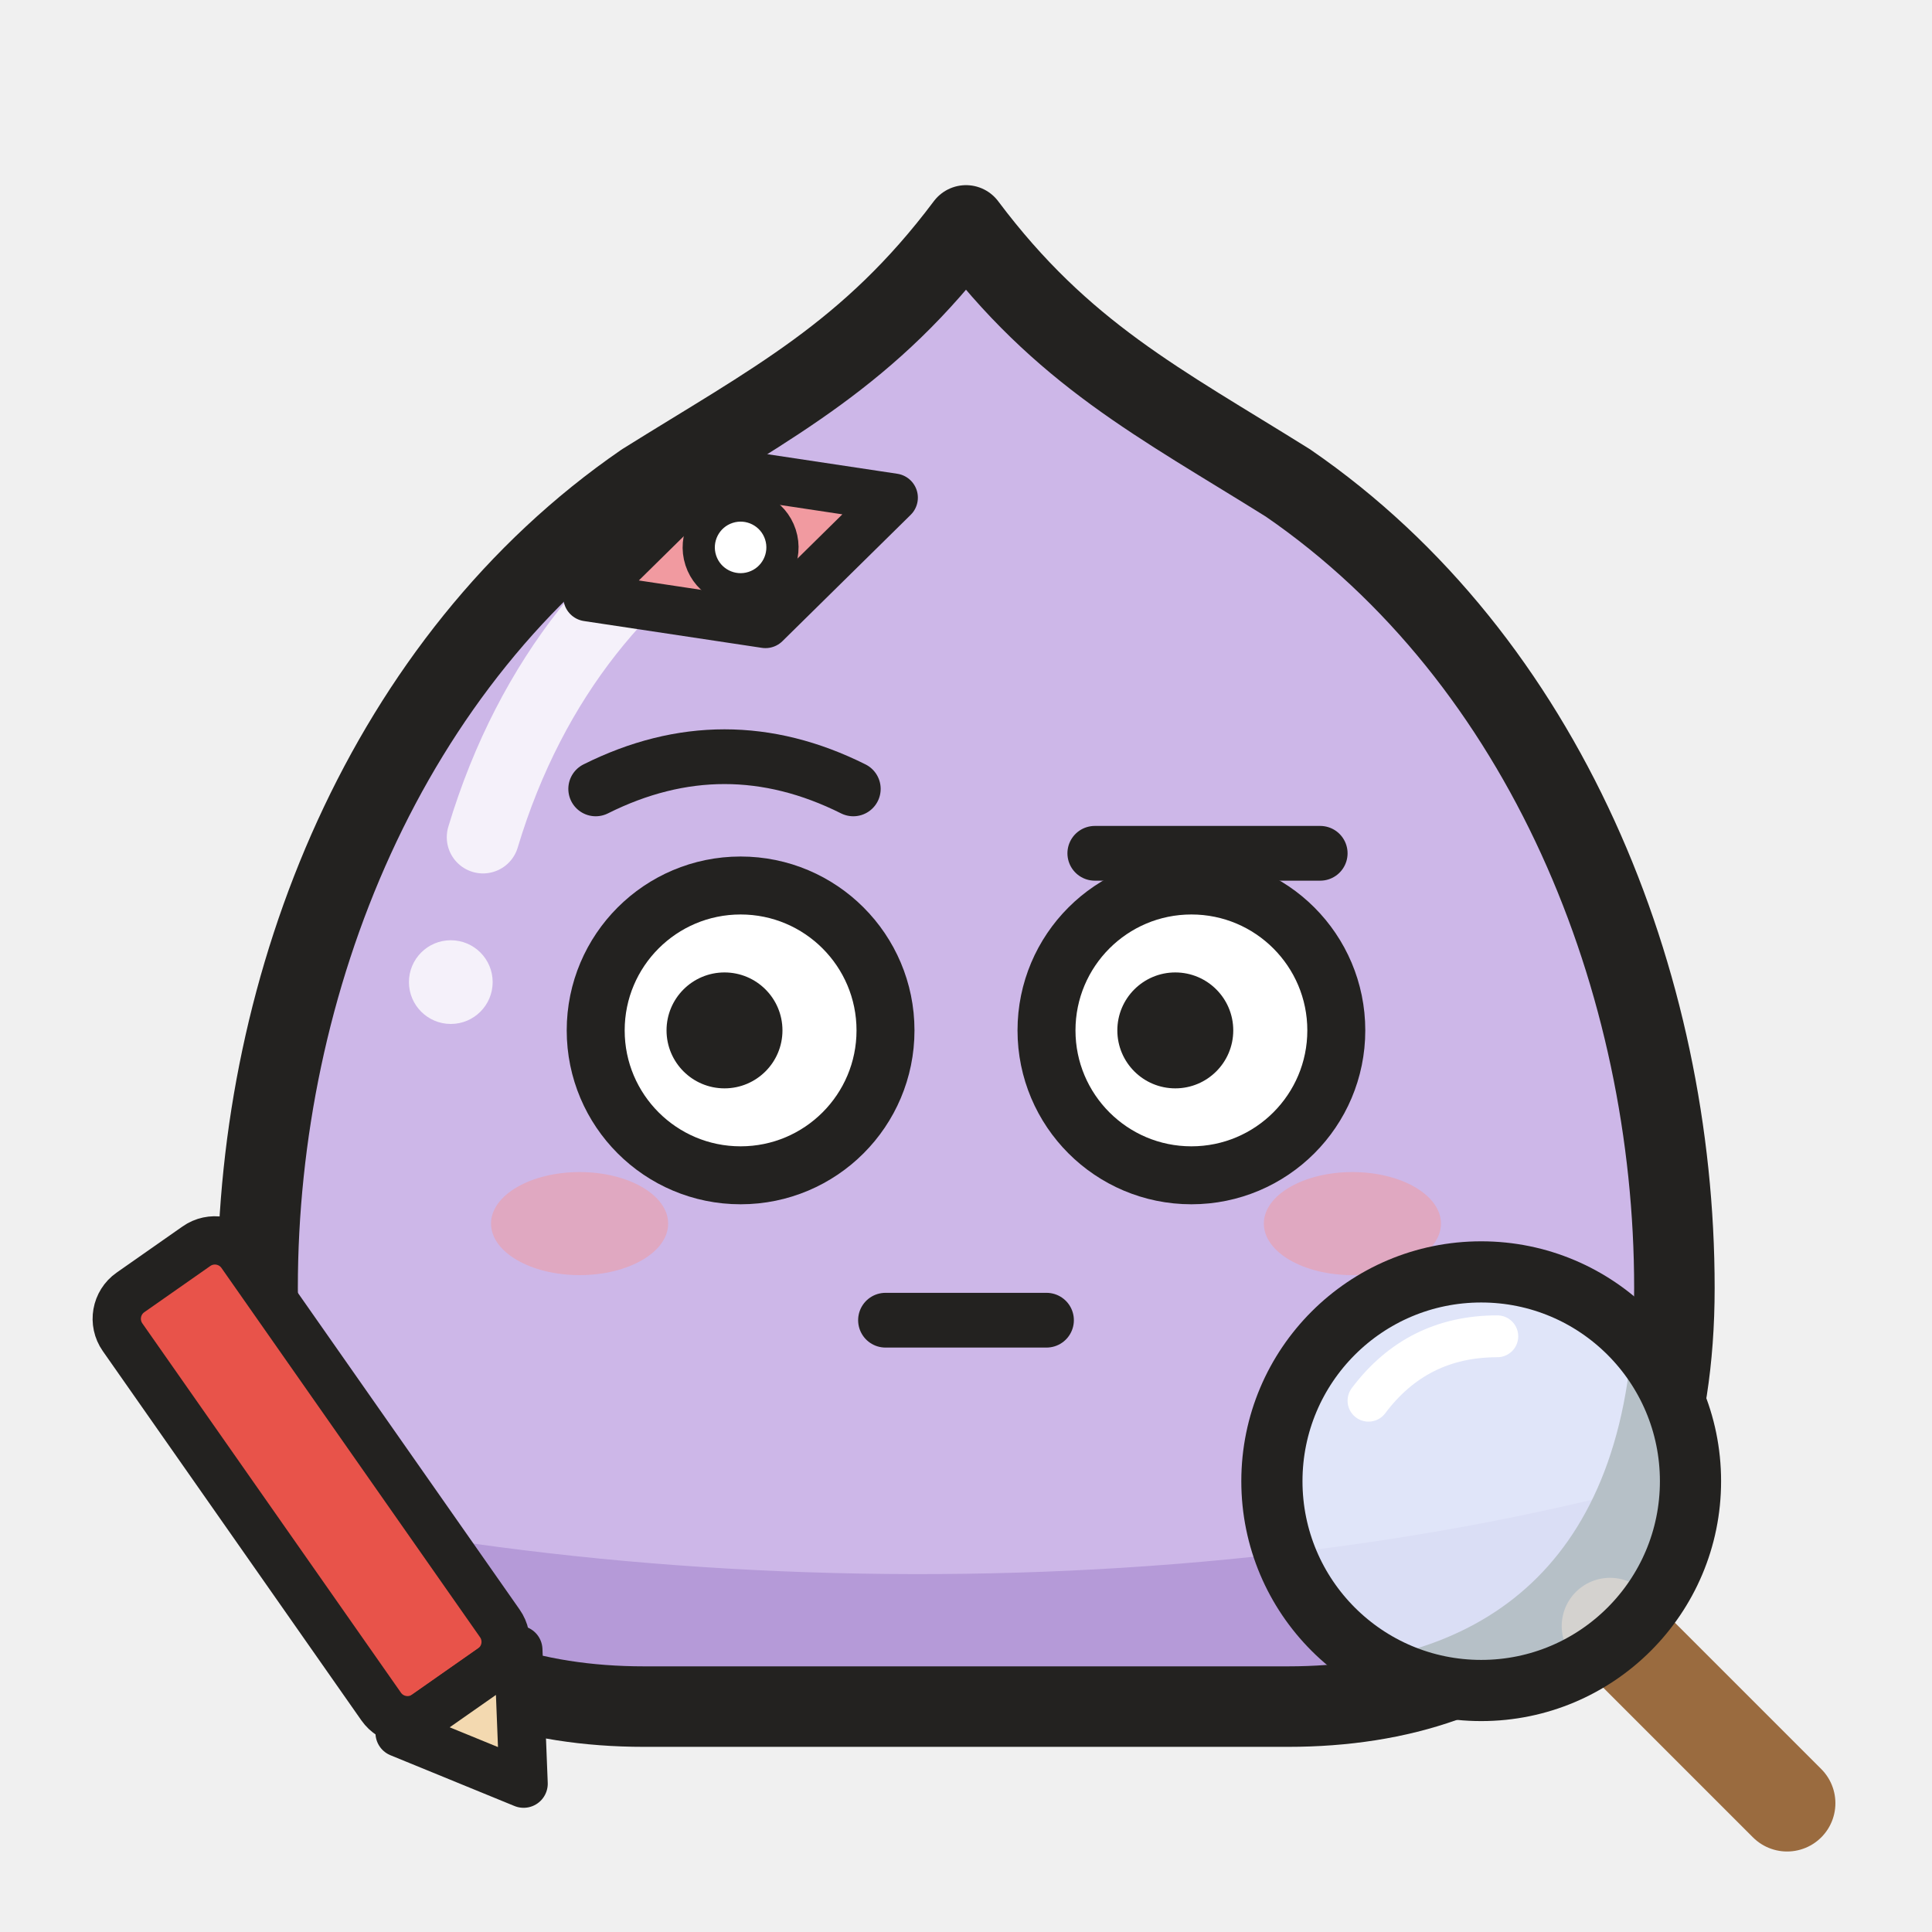
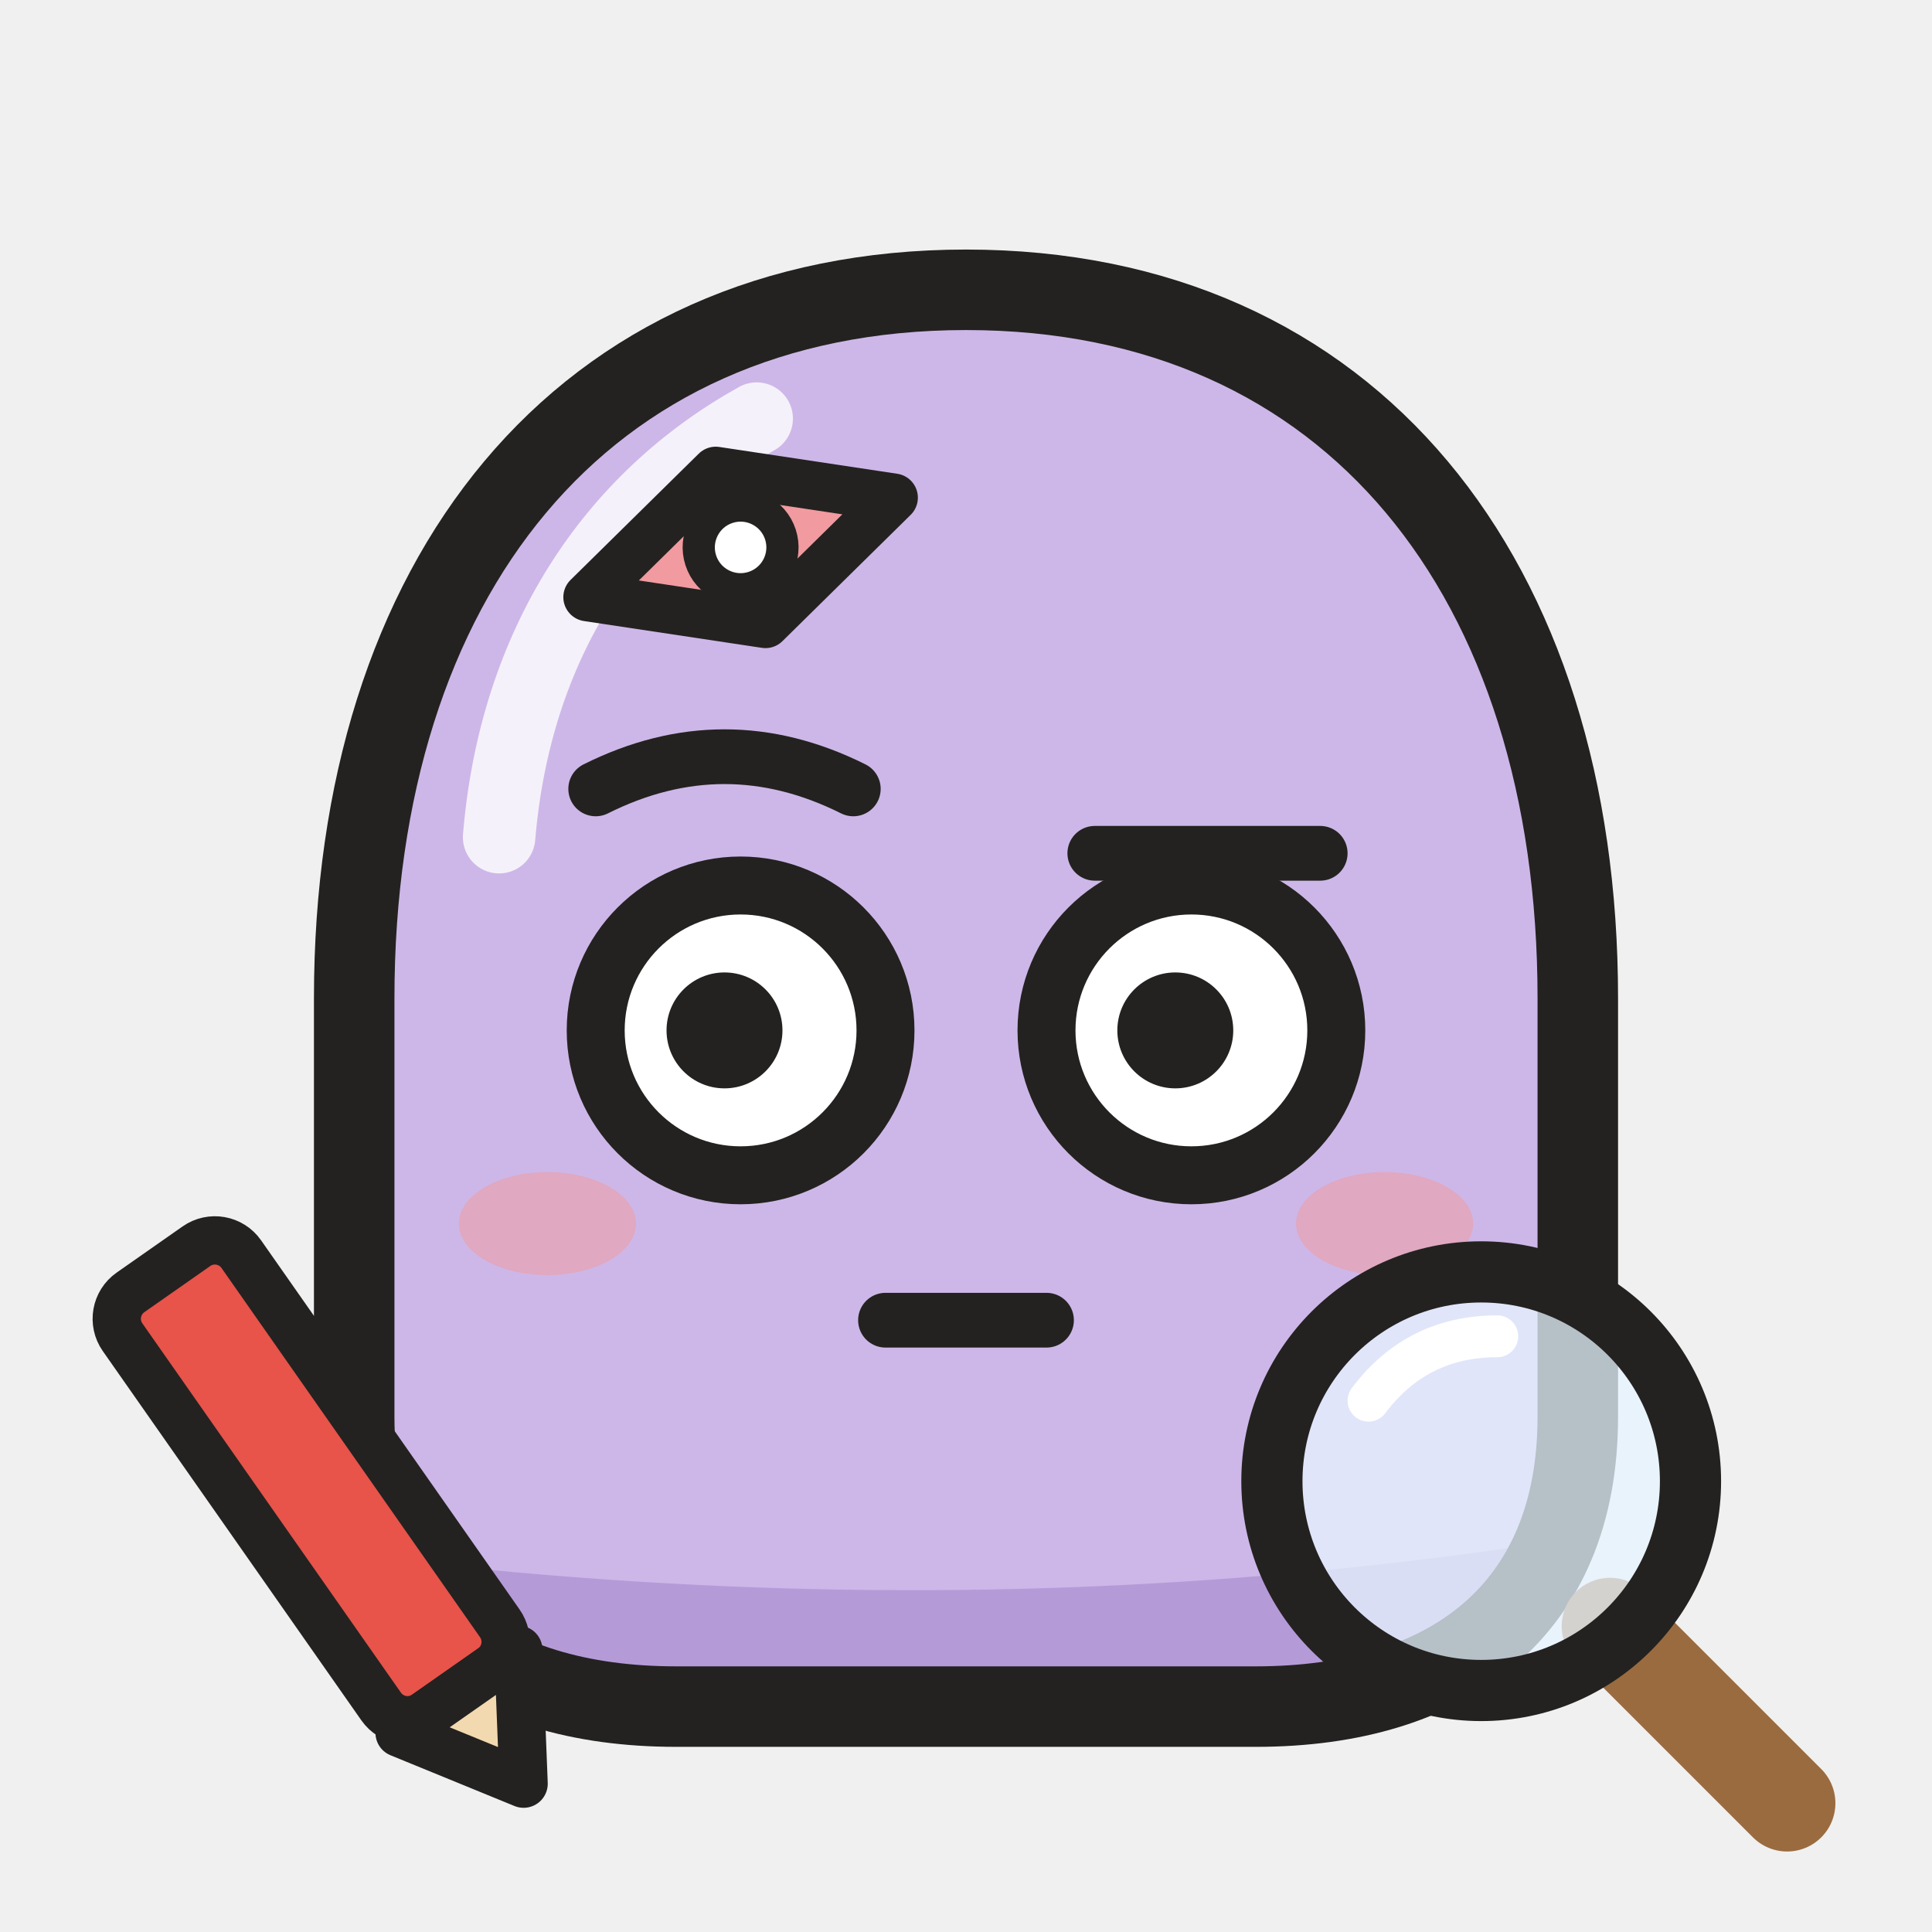
<svg xmlns="http://www.w3.org/2000/svg" viewBox="0 0 120 120" width="120" height="120">
  <defs>
    <clipPath id="b">
-       <path d="M60 14 C66 22 72 25 80 30 C96 41 104 61 104 80 C104 98 94 106 80 106 L40 106 C26 106 16 98 16 80 C16 61 24 41 40 30 C48 25 54 22 60 14 Z" />
+       <path d="M60 18 C84 18 98 36 98 62 L98 88 C98 100 90 106 78 106 L42 106 C30 106 22 100 22 88 L22 62 C22 36 36 18 60 18 Z" />
    </clipPath>
  </defs>
  <g transform="translate(60 106)">
    <g>
      <animateTransform attributeName="transform" type="scale" values="1 1;1.035 .965;1 1" keyTimes="0;.5;1" dur="2.6s" repeatCount="indefinite" calcMode="spline" keySplines=".45 0 .55 1;.45 0 .55 1" />
      <g transform="translate(-60 -106)">
-         <path d="M60 14 C66 22 72 25 80 30 C96 41 104 61 104 80 C104 98 94 106 80 106 L40 106 C26 106 16 98 16 80 C16 61 24 41 40 30 C48 25 54 22 60 14 Z" fill="#cdb7e8" />
+         <path d="M60 18 C84 18 98 36 98 62 L98 88 C98 100 90 106 78 106 L42 106 C30 106 22 100 22 88 L22 62 C22 36 36 18 60 18 Z" fill="#cdb7e8" />
        <g clip-path="url(#b)">
-           <path d="M10 92 C40 100 80 100 110 90 L110 120 L10 120 Z" fill="#b59ad8" />
+           <path d="M0 93 C40 101 80 101 120 91 L120 120 L0 120 Z" fill="#b59ad8" />
        </g>
-         <path d="M30 52 C33 42 39 35 46 31" fill="none" stroke="#fff" stroke-width="4.5" stroke-linecap="round" opacity=".8" />
-         <circle cx="28" cy="61" r="2.6" fill="#fff" opacity=".8" />
-         <path d="M60 14 C66 22 72 25 80 30 C96 41 104 61 104 80 C104 98 94 106 80 106 L40 106 C26 106 16 98 16 80 C16 61 24 41 40 30 C48 25 54 22 60 14 Z" fill="none" stroke="#232220" stroke-width="5" stroke-linejoin="round" />
-         <circle cx="46" cy="64" r="9" fill="#fff" stroke="#232220" stroke-width="3.6" />
-         <circle cx="45" cy="64" r="3.6" fill="#232220" />
-         <circle cx="74" cy="64" r="9" fill="#fff" stroke="#232220" stroke-width="3.6" />
-         <circle cx="73" cy="64" r="3.6" fill="#232220" />
-         <path d="M37 49 Q45 45 53 49" fill="none" stroke="#232220" stroke-width="3.4" stroke-linecap="round" />
-         <path d="M68 53 H82" stroke="#232220" stroke-width="3.4" stroke-linecap="round" />
-         <ellipse cx="36" cy="76" rx="5.5" ry="3.2" fill="#f19aa0" opacity=".55" />
-         <ellipse cx="84" cy="76" rx="5.5" ry="3.2" fill="#f19aa0" opacity=".55" />
-         <path d="M55 82 H65" stroke="#232220" stroke-width="3.4" stroke-linecap="round" />
-         <g transform="rotate(-18 46 34)">
-           <path d="M36 34 L46 29 L56 34 L46 39 Z" fill="#f19aa0" stroke="#232220" stroke-width="3" stroke-linejoin="round" />
-           <circle cx="46" cy="34" r="2.6" fill="#fff" stroke="#232220" stroke-width="2" />
+         <path d="M31 52 C32 40 38 31 47 26" fill="none" stroke="#fff" stroke-width="4.5" stroke-linecap="round" opacity=".8" />
+         <path d="M60 18 C84 18 98 36 98 62 L98 88 C98 100 90 106 78 106 L42 106 C30 106 22 100 22 88 L22 62 C22 36 36 18 60 18 Z" fill="none" stroke="#232220" stroke-width="5" stroke-linejoin="round" />
+         <g transform="translate(0 0)">
+           <circle cx="46" cy="64" r="9" fill="#fff" stroke="#232220" stroke-width="3.6" />
+           <circle cx="45" cy="64" r="3.6" fill="#232220" />
+           <circle cx="74" cy="64" r="9" fill="#fff" stroke="#232220" stroke-width="3.6" />
+           <circle cx="73" cy="64" r="3.6" fill="#232220" />
+           <path d="M37 49 Q45 45 53 49" fill="none" stroke="#232220" stroke-width="3.4" stroke-linecap="round" />
+           <path d="M68 53 H82" stroke="#232220" stroke-width="3.4" stroke-linecap="round" />
+           <ellipse cx="34" cy="76" rx="5.5" ry="3.2" fill="#f19aa0" opacity=".55" />
+           <ellipse cx="86" cy="76" rx="5.5" ry="3.2" fill="#f19aa0" opacity=".55" />
+           <path d="M55 82 H65" stroke="#232220" stroke-width="3.4" stroke-linecap="round" />
+         </g>
+         <g transform="translate(0 0)">
+           <g transform="rotate(-18 46 34)">
+             <path d="M36 34 L46 29 L56 34 L46 39 Z" fill="#f19aa0" stroke="#232220" stroke-width="3" stroke-linejoin="round" />
+             <circle cx="46" cy="34" r="2.6" fill="#fff" stroke="#232220" stroke-width="2" />
+           </g>
        </g>
      </g>
    </g>
  </g>
  <g transform="rotate(-35 24 96)">
    <rect x="18" y="74" width="9" height="32" rx="2" fill="#e8534a" stroke="#232220" stroke-width="3" />
    <path d="M18 106 L22.5 113 L27 106 Z" fill="#f3d9b0" stroke="#232220" stroke-width="3" stroke-linejoin="round" />
  </g>
  <path d="M100 101 L111 112" stroke="#9a6b3f" stroke-width="6" stroke-linecap="round" />
  <circle cx="92" cy="92" r="13" fill="#e6f4ff" fill-opacity=".75" stroke="#232220" stroke-width="3.8" />
  <path d="M85 87 Q88 83 93 83" fill="none" stroke="#fff" stroke-width="2.6" stroke-linecap="round" />
</svg>
